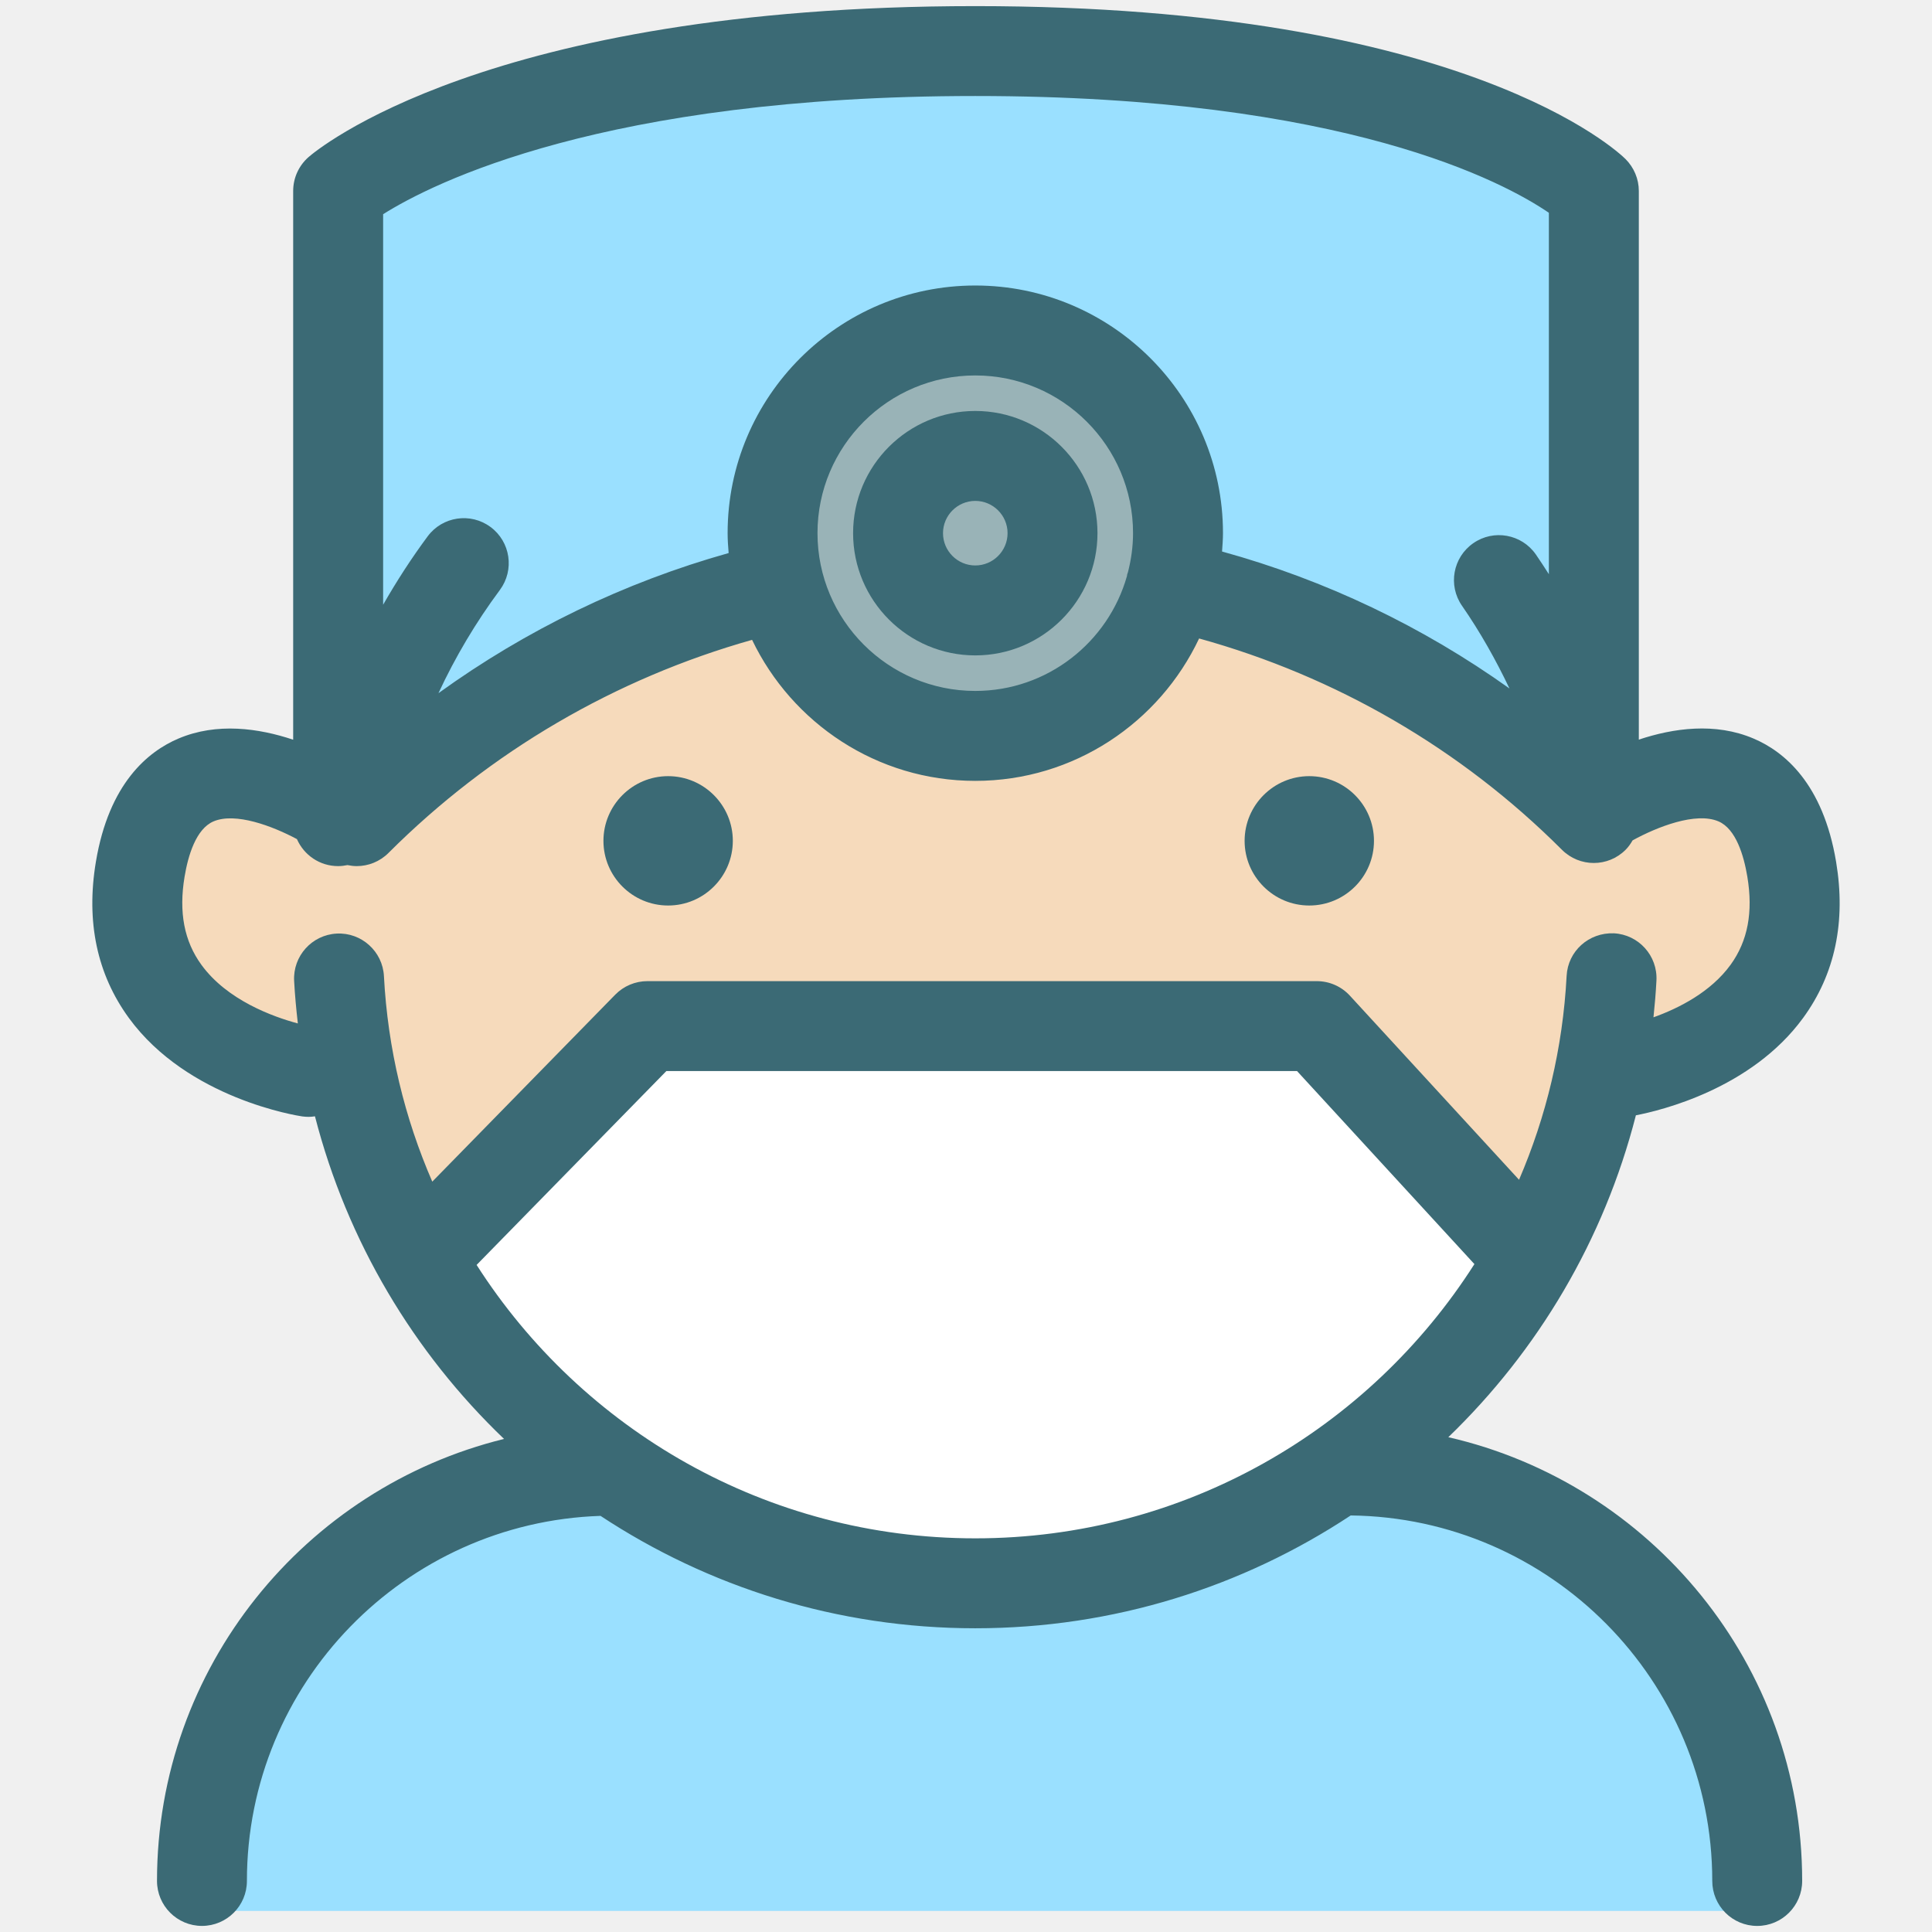
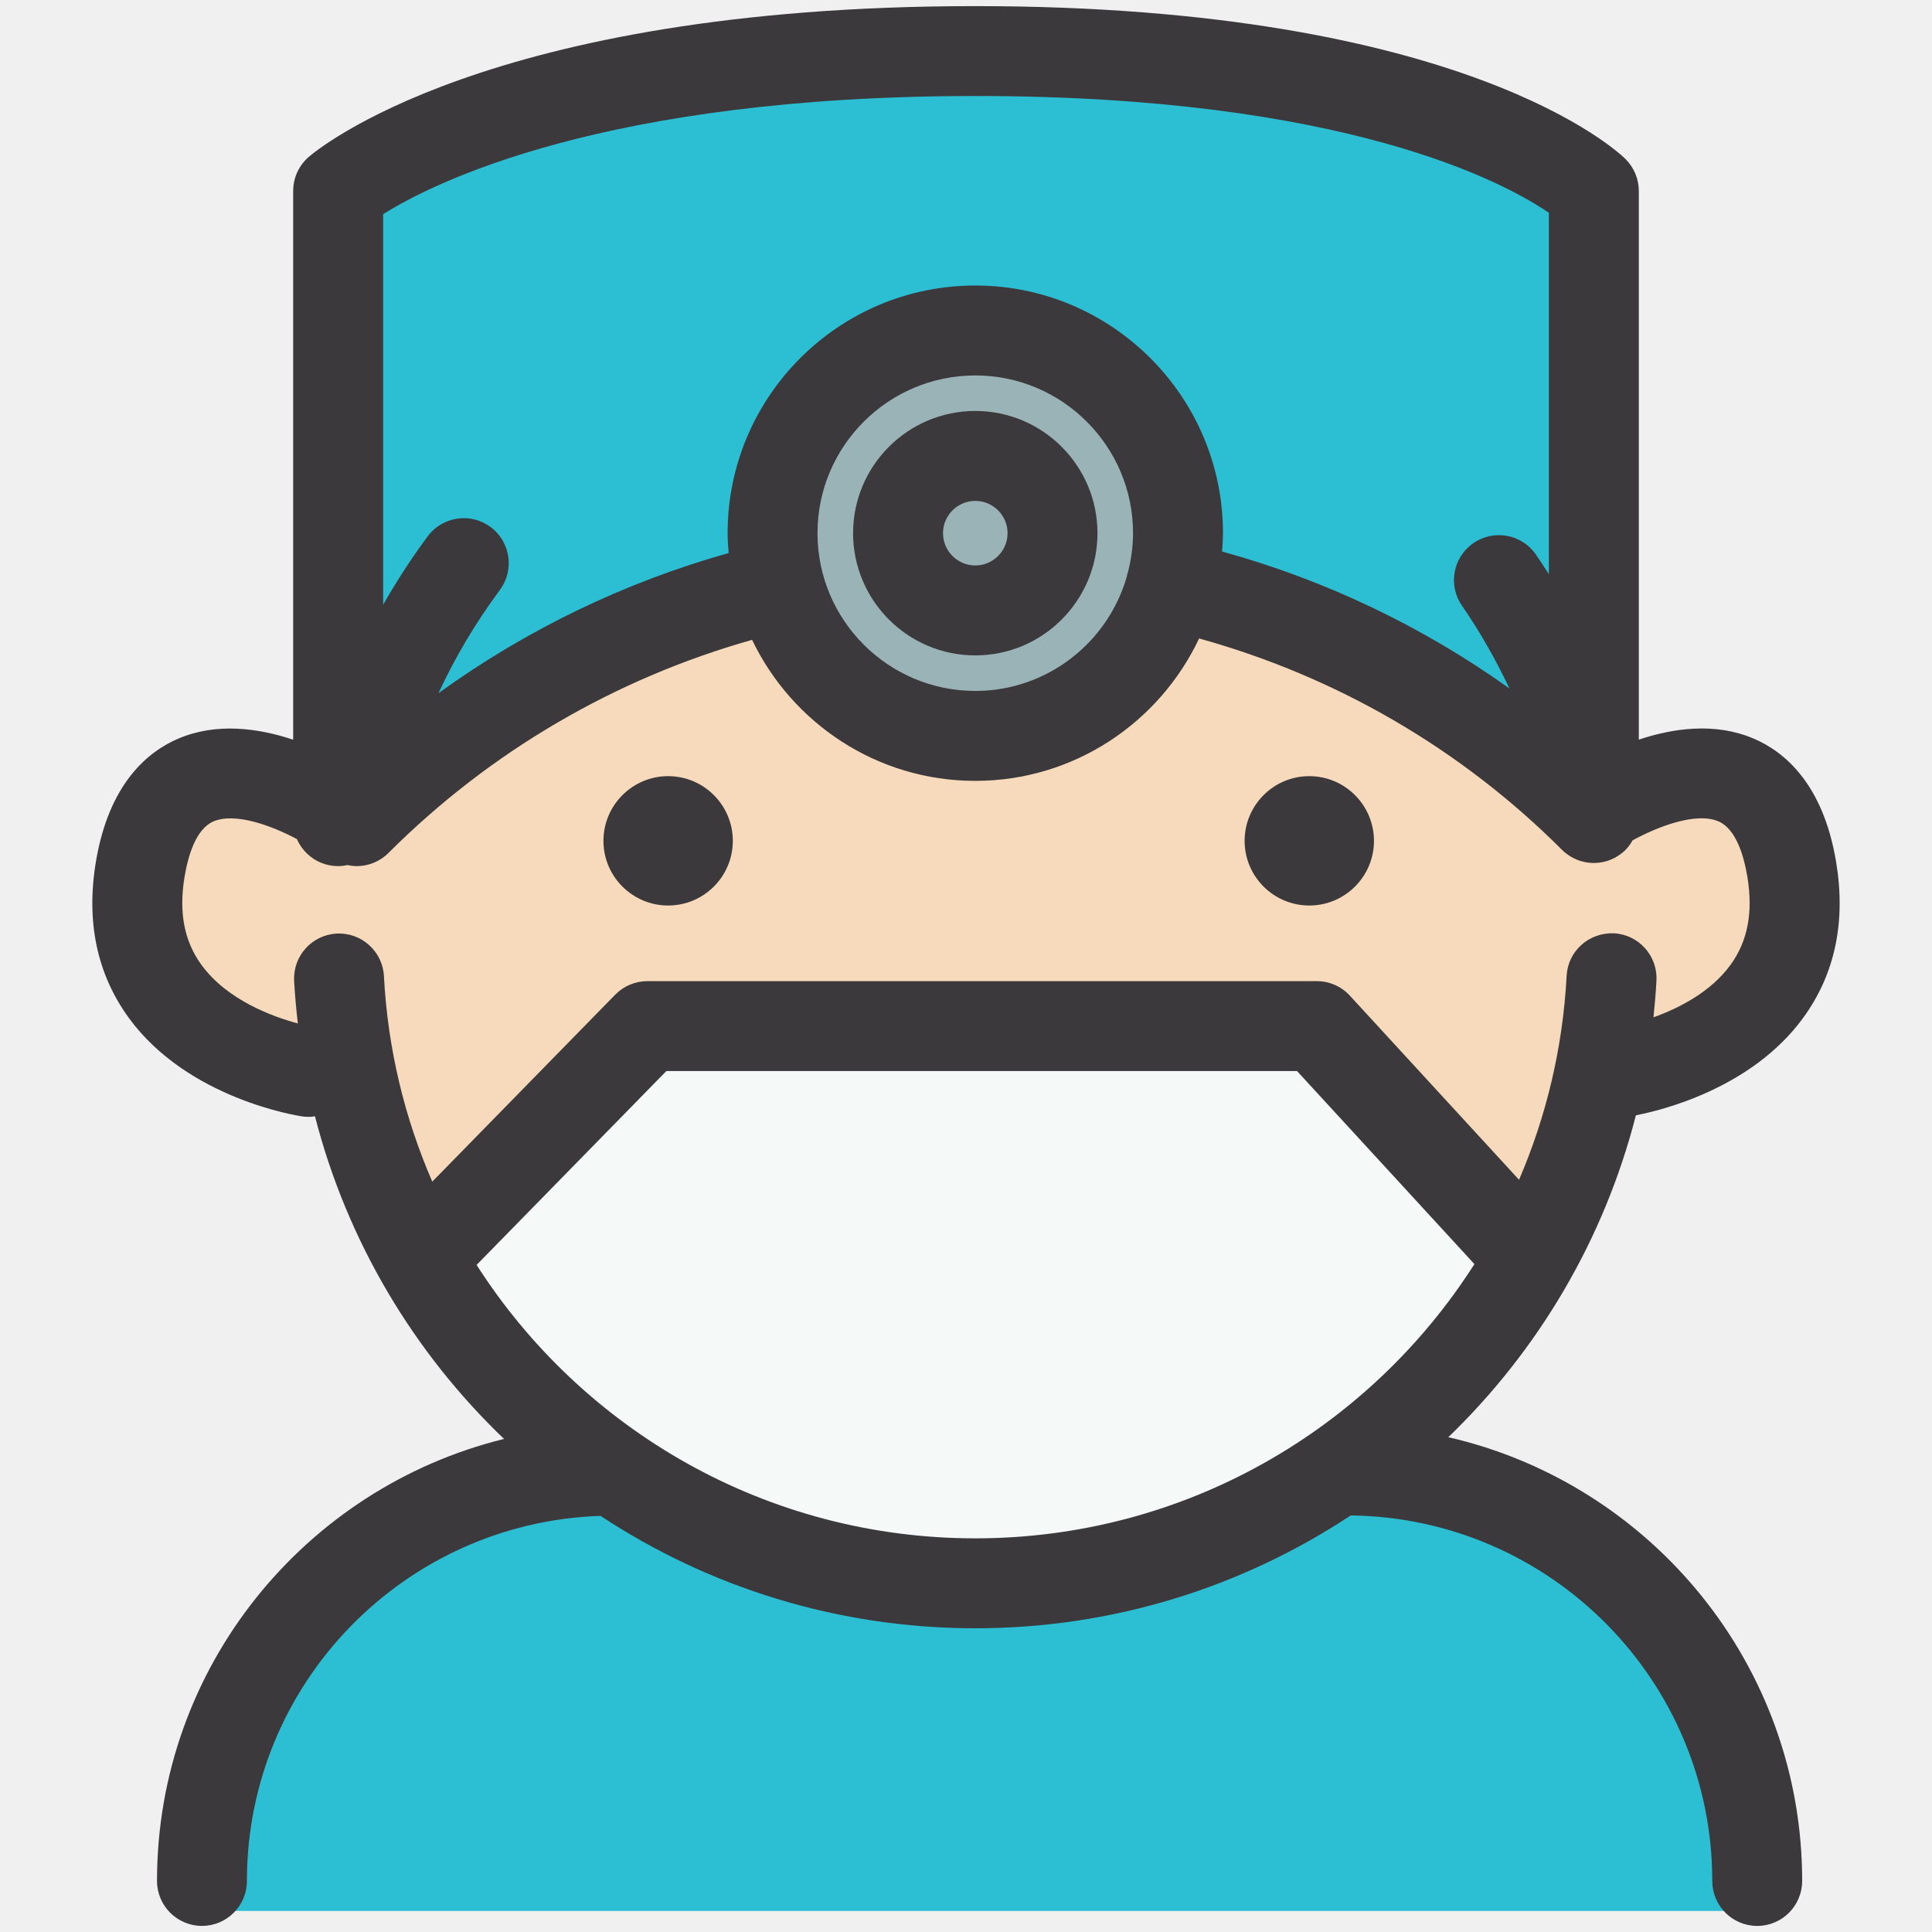
- <svg xmlns="http://www.w3.org/2000/svg" enable-background="new 0 0 91 91" height="91px" id="Layer_1" version="1.1" viewBox="0 0 91 91" width="91px" xml:space="preserve">
+ <svg xmlns="http://www.w3.org/2000/svg" width="91" height="91">
  <g>
-     <g>
-       <g>
-         <path d="M82.484,88.594c0-10.693-8.65-19.344-19.342-19.344H28.574c-10.692,0-19.344,8.649-19.344,19.344H82.484z     " fill="#9AE0FF" />
-         <path d="M82.484,90.008H9.231c-0.78,0-1.412-0.633-1.412-1.413c0-11.444,9.311-20.755,20.756-20.755h34.567     c11.443,0,20.756,9.311,20.756,20.755C83.897,89.374,83.264,90.008,82.484,90.008z M10.698,87.183h70.319     c-0.724-9.23-8.465-16.52-17.875-16.52H28.574C19.162,70.664,11.42,77.952,10.698,87.183z" fill="#9AE0FF" />
-       </g>
-     </g>
-     <g>
-       <g>
-         <path d="M45.859,16.499c-4.486,0-8.139,3.648-8.139,8.134c0,4.486,3.651,8.137,8.139,8.137     c3.744,0,6.896-2.546,7.84-5.997c0-0.011,0-0.02,0.004-0.028c0.006-0.019,0.013-0.034,0.018-0.054     c0.173-0.657,0.272-1.346,0.272-2.059C53.993,20.147,50.346,16.499,45.859,16.499z" fill="#99B3B7" />
-         <path d="M22.607,24.911c0.626,0.465,0.758,1.35,0.293,1.976c-1.702,2.296-3.024,4.788-3.969,7.441     c4.721-3.862,10.192-6.673,16.075-8.235c-0.064-0.479-0.109-0.964-0.109-1.46c0-6.041,4.918-10.959,10.962-10.959     c6.043,0,10.959,4.918,10.959,10.959c0,0.475-0.041,0.938-0.101,1.395c5.86,1.527,11.3,4.285,15.992,8.101     c-0.834-2.285-1.95-4.458-3.348-6.479c-0.445-0.643-0.285-1.52,0.354-1.965c0.641-0.445,1.521-0.283,1.965,0.359     c0.699,1.007,1.325,2.05,1.896,3.122V9.183c-1.743-1.287-9.231-5.846-27.722-5.846c-18.5,0-26.631,4.566-28.599,5.891v21.69     c0.913-2.005,2.039-3.915,3.372-5.712C21.097,24.579,21.981,24.446,22.607,24.911z" fill="#9AE0FF" />
-         <path d="M82.921,40.693c-0.284-1.695-0.88-2.75-1.782-3.135c-1.44-0.617-3.681,0.364-4.842,1.028     c-0.066,0.168-0.171,0.325-0.307,0.461c-0.275,0.275-0.639,0.415-0.998,0.415c-0.36,0-0.723-0.14-1-0.415     c-4.996-4.996-11.197-8.521-17.986-10.29c-1.633,4.005-5.562,6.836-10.146,6.836c-4.563,0-8.479-2.803-10.127-6.775     c-6.783,1.804-12.996,5.364-18.011,10.375c-0.275,0.276-0.637,0.414-0.998,0.414c-0.145,0-0.284-0.038-0.422-0.083     c-0.145,0.053-0.295,0.083-0.457,0.083c-0.654,0-1.199-0.447-1.358-1.052c-1.175-0.661-3.366-1.603-4.788-0.998     c-0.899,0.384-1.498,1.438-1.781,3.135c-0.313,1.877-0.01,3.411,0.923,4.688c1.884,2.583,5.788,3.222,5.827,3.228     c0.037,0.006,0.072,0.019,0.108,0.027c-0.144-0.971-0.243-1.955-0.296-2.953c-0.041-0.78,0.558-1.443,1.336-1.484     c0.778-0.038,1.443,0.558,1.484,1.335c0.204,3.89,1.18,7.56,2.765,10.874l9.342-9.544c0.266-0.272,0.63-0.427,1.009-0.427h31.525     c0.397,0,0.774,0.166,1.043,0.457l8.69,9.459c1.574-3.305,2.536-6.961,2.739-10.832c0.04-0.779,0.719-1.36,1.484-1.336     c0.777,0.04,1.375,0.704,1.336,1.483c-0.047,0.933-0.146,1.854-0.271,2.764c1.245-0.323,3.669-1.168,5.041-3.062     C82.934,44.094,83.233,42.564,82.921,40.693z" fill="#F6DABB" />
-         <path d="M31.012,49.264l-9.532,9.737c5.042,8.231,14.097,13.682,24.378,13.682     c10.293,0,19.355-5.461,24.394-13.705l-8.927-9.713L31.012,49.264L31.012,49.264z" fill="#FFFFFF" />
-       </g>
-     </g>
-     <g>
-       <path d="M45.938,19.357c-3.174,0-5.756,2.58-5.756,5.755s2.582,5.758,5.756,5.758c3.175,0,5.755-2.583,5.755-5.758    C51.692,21.938,49.112,19.357,45.938,19.357z M45.938,26.634c-0.838,0-1.521-0.682-1.521-1.521c0-0.837,0.684-1.52,1.521-1.52    c0.837,0,1.52,0.683,1.52,1.52C47.457,25.952,46.774,26.634,45.938,26.634z" fill="#3B6A75" />
-       <path d="M31.47,42.651c1.681,0,3.046-1.366,3.047-3.045c0-1.68-1.365-3.048-3.047-3.048    c-1.68,0-3.047,1.368-3.047,3.048C28.423,41.285,29.79,42.651,31.47,42.651z" fill="#3B6A75" />
-       <path d="M61.668,42.651c1.682,0,3.048-1.366,3.048-3.045c0-1.68-1.366-3.048-3.048-3.048    c-1.679,0-3.045,1.368-3.045,3.048C58.623,41.285,59.989,42.651,61.668,42.651z" fill="#3B6A75" />
-       <path d="M77.053,52.532c1.155-0.222,5.439-1.243,7.879-4.59c1.5-2.056,2.021-4.529,1.551-7.349    c-0.615-3.693-2.451-5.196-3.883-5.804c-1.815-0.776-3.791-0.49-5.409,0.048V8.994c0-0.563-0.228-1.104-0.627-1.503    c-0.296-0.295-7.521-7.203-30.625-7.203c-23.029,0-31.076,6.822-31.408,7.113c-0.459,0.403-0.722,0.982-0.722,1.593v25.847    c-1.617-0.539-3.591-0.825-5.408-0.052c-1.433,0.609-3.27,2.11-3.885,5.806c-0.47,2.82,0.053,5.293,1.553,7.352    c2.777,3.808,7.947,4.605,8.167,4.638c0.104,0.014,0.207,0.021,0.31,0.021c0.098,0,0.194-0.013,0.289-0.026    c1.52,5.902,4.659,11.131,8.906,15.196c-9.368,2.304-16.346,10.75-16.346,20.818c0,1.17,0.948,2.119,2.118,2.119    s2.118-0.949,2.117-2.118c0-9.304,7.423-16.891,16.656-17.195c5.075,3.348,11.145,5.294,17.652,5.294    c6.521,0,12.601-1.954,17.682-5.314c9.406,0.107,17.03,7.784,17.03,17.215c0,1.17,0.946,2.119,2.116,2.119s2.119-0.949,2.119-2.12    c0-10.184-7.137-18.714-16.667-20.9C72.433,63.627,75.547,58.415,77.053,52.532z M45.938,4.522c17.461,0,24.95,4.088,27.016,5.501    v17.023c-0.2-0.311-0.4-0.622-0.611-0.927c-0.667-0.963-1.986-1.202-2.946-0.536c-0.963,0.666-1.203,1.985-0.536,2.947    c0.86,1.242,1.595,2.55,2.237,3.898c-4.096-2.924-8.668-5.108-13.538-6.451c0.021-0.287,0.044-0.574,0.044-0.867    c0-6.431-5.234-11.662-11.666-11.662c-6.434,0-11.666,5.232-11.666,11.662c0,0.317,0.022,0.629,0.048,0.939    c-4.913,1.38-9.534,3.614-13.668,6.601c0.792-1.703,1.755-3.33,2.894-4.863c0.696-0.94,0.5-2.268-0.439-2.963    c-0.941-0.699-2.267-0.5-2.963,0.438c-0.77,1.038-1.464,2.115-2.098,3.222V10.089C20.371,8.626,28.455,4.522,45.938,4.522z     M53.128,26.953c-0.011,0.039-0.029,0.074-0.038,0.114c-0.005,0.022-0.004,0.043-0.008,0.065    c-0.883,3.119-3.748,5.412-7.145,5.412c-4.098,0-7.432-3.333-7.432-7.433c0-4.095,3.334-7.427,7.432-7.427    c4.097,0,7.431,3.332,7.431,7.427C53.368,25.749,53.279,26.363,53.128,26.953z M15.858,43.973    c-1.169,0.062-2.066,1.061-2.004,2.228c0.036,0.675,0.099,1.342,0.175,2.005c-1.175-0.316-3.327-1.094-4.538-2.756    c-0.816-1.117-1.077-2.479-0.797-4.158c0.165-0.992,0.536-2.247,1.36-2.602c1.034-0.442,2.776,0.216,3.932,0.833    c0.327,0.748,1.071,1.272,1.939,1.272c0.152,0,0.299-0.018,0.442-0.048c0.144,0.03,0.289,0.048,0.435,0.048    c0.542,0,1.084-0.208,1.497-0.621c4.786-4.783,10.685-8.218,17.125-10.036c1.882,3.922,5.88,6.642,10.513,6.642    c4.656,0,8.674-2.75,10.543-6.707c6.445,1.785,12.328,5.189,17.092,9.955c0.413,0.412,0.956,0.62,1.498,0.62    c0.543,0,1.085-0.208,1.497-0.621c0.136-0.135,0.24-0.287,0.331-0.445c1.153-0.633,2.978-1.351,4.045-0.894    c0.824,0.354,1.193,1.609,1.359,2.603c0.278,1.671,0.022,3.026-0.782,4.142c-0.94,1.3-2.456,2.06-3.639,2.484    c0.061-0.573,0.109-1.149,0.14-1.73c0.061-1.169-0.835-2.165-2.003-2.227c-1.182-0.044-2.166,0.836-2.228,2.005    c-0.179,3.405-0.965,6.638-2.241,9.604l-7.968-8.672c-0.402-0.437-0.966-0.684-1.56-0.684H30.495c-0.57,0-1.115,0.229-1.514,0.635    l-8.62,8.809c-1.297-2.985-2.097-6.244-2.277-9.679C18.024,44.809,17.021,43.911,15.858,43.973z M22.449,59.58l8.937-9.131h29.707    l8.354,9.092c-4.967,7.789-13.662,12.917-23.51,12.917C36.105,72.458,27.419,67.348,22.449,59.58z" fill="#3B6A75" />
-     </g>
+     <rect fill="none" id="canvas_background" height="402" width="582" y="-1" x="-1" />
+   </g>
+   <g>
+     <path id="svg_4" fill="#2cbfd3" d="m82.484,88.594c0,-10.693 -8.65,-19.344 -19.342,-19.344l-34.568,0c-10.692,0 -19.344,8.649 -19.344,19.344l73.254,0z" />
+     <path id="svg_5" fill="#2cbfd3" d="m82.484,90.008l-73.253,0c-0.78,0 -1.412,-0.633 -1.412,-1.413c0,-11.444 9.311,-20.755 20.756,-20.755l34.567,0c11.443,0 20.756,9.311 20.756,20.755c-0.001,0.779 -0.634,1.413 -1.414,1.413zm-71.786,-2.825l70.319,0c-0.724,-9.23 -8.465,-16.52 -17.875,-16.52l-34.568,0c-9.412,0.001 -17.154,7.289 -17.876,16.52z" />
+     <path id="svg_8" fill="#99b3b7" d="m45.859,16.499c-4.486,0 -8.139,3.648 -8.139,8.134c0,4.486 3.651,8.137 8.139,8.137c3.744,0 6.896,-2.546 7.84,-5.997c0,-0.011 0,-0.02 0.004,-0.028c0.006,-0.019 0.013,-0.034 0.018,-0.054c0.173,-0.657 0.272,-1.346 0.272,-2.059c0,-4.485 -3.647,-8.133 -8.134,-8.133z" />
+     <path id="svg_9" fill="#2cbfd3" d="m22.607,24.911c0.626,0.465 0.758,1.35 0.293,1.976c-1.702,2.296 -3.024,4.788 -3.969,7.441c4.721,-3.862 10.192,-6.673 16.075,-8.235c-0.064,-0.479 -0.109,-0.964 -0.109,-1.46c0,-6.041 4.918,-10.959 10.962,-10.959c6.043,0 10.959,4.918 10.959,10.959c0,0.475 -0.041,0.938 -0.101,1.395c5.86,1.527 11.3,4.285 15.992,8.101c-0.834,-2.285 -1.95,-4.458 -3.348,-6.479c-0.445,-0.643 -0.285,-1.52 0.354,-1.965c0.641,-0.445 1.521,-0.283 1.965,0.359c0.699,1.007 1.325,2.05 1.896,3.122l0,-19.983c-1.743,-1.287 -9.231,-5.846 -27.722,-5.846c-18.5,0 -26.631,4.566 -28.599,5.891l0,21.69c0.913,-2.005 2.039,-3.915 3.372,-5.712c0.47,-0.627 1.354,-0.76 1.98,-0.295z" />
+     <path id="svg_10" fill="#F6DABB" d="m82.921,40.693c-0.284,-1.695 -0.88,-2.75 -1.782,-3.135c-1.44,-0.617 -3.681,0.364 -4.842,1.028c-0.066,0.168 -0.171,0.325 -0.307,0.461c-0.275,0.275 -0.639,0.415 -0.998,0.415c-0.36,0 -0.723,-0.14 -1,-0.415c-4.996,-4.996 -11.197,-8.521 -17.986,-10.29c-1.633,4.005 -5.562,6.836 -10.146,6.836c-4.563,0 -8.479,-2.803 -10.127,-6.775c-6.783,1.804 -12.996,5.364 -18.011,10.375c-0.275,0.276 -0.637,0.414 -0.998,0.414c-0.145,0 -0.284,-0.038 -0.422,-0.083c-0.145,0.053 -0.295,0.083 -0.457,0.083c-0.654,0 -1.199,-0.447 -1.358,-1.052c-1.175,-0.661 -3.366,-1.603 -4.788,-0.998c-0.899,0.384 -1.498,1.438 -1.781,3.135c-0.313,1.877 -0.01,3.411 0.923,4.688c1.884,2.583 5.788,3.222 5.827,3.228c0.037,0.006 0.072,0.019 0.108,0.027c-0.144,-0.971 -0.243,-1.955 -0.296,-2.953c-0.041,-0.78 0.558,-1.443 1.336,-1.484c0.778,-0.038 1.443,0.558 1.484,1.335c0.204,3.89 1.18,7.56 2.765,10.874l9.342,-9.544c0.266,-0.272 0.63,-0.427 1.009,-0.427l31.525,0c0.397,0 0.774,0.166 1.043,0.457l8.69,9.459c1.574,-3.305 2.536,-6.961 2.739,-10.832c0.04,-0.779 0.719,-1.36 1.484,-1.336c0.777,0.04 1.375,0.704 1.336,1.483c-0.047,0.933 -0.146,1.854 -0.271,2.764c1.245,-0.323 3.669,-1.168 5.041,-3.062c0.931,-1.275 1.23,-2.805 0.918,-4.676z" />
+     <path id="svg_11" fill="#f5f9f8" d="m31.012,49.264l-9.532,9.737c5.042,8.231 14.097,13.682 24.378,13.682c10.293,0 19.355,-5.461 24.394,-13.705l-8.927,-9.713l-30.313,-0.001l0,0z" />
+     <path id="svg_13" fill="#3c393d" d="m45.938,19.357c-3.174,0 -5.756,2.58 -5.756,5.755s2.582,5.758 5.756,5.758c3.175,0 5.755,-2.583 5.755,-5.758c-0.001,-3.174 -2.581,-5.755 -5.755,-5.755zm0,7.277c-0.838,0 -1.521,-0.682 -1.521,-1.521c0,-0.837 0.684,-1.52 1.521,-1.52c0.837,0 1.52,0.683 1.52,1.52c-0.001,0.839 -0.684,1.521 -1.52,1.521z" />
+     <path id="svg_14" fill="#3c393d" d="m31.47,42.651c1.681,0 3.046,-1.366 3.047,-3.045c0,-1.68 -1.365,-3.048 -3.047,-3.048c-1.68,0 -3.047,1.368 -3.047,3.048c0,1.679 1.367,3.045 3.047,3.045z" />
+     <path id="svg_15" fill="#3c393d" d="m61.668,42.651c1.682,0 3.048,-1.366 3.048,-3.045c0,-1.68 -1.366,-3.048 -3.048,-3.048c-1.679,0 -3.045,1.368 -3.045,3.048c0,1.679 1.366,3.045 3.045,3.045z" />
+     <path id="svg_16" fill="#3c393d" d="m77.053,52.532c1.155,-0.222 5.439,-1.243 7.879,-4.59c1.5,-2.056 2.021,-4.529 1.551,-7.349c-0.615,-3.693 -2.451,-5.196 -3.883,-5.804c-1.815,-0.776 -3.791,-0.49 -5.409,0.048l0,-25.843c0,-0.563 -0.228,-1.104 -0.627,-1.503c-0.296,-0.295 -7.521,-7.203 -30.625,-7.203c-23.029,0 -31.076,6.822 -31.408,7.113c-0.459,0.403 -0.722,0.982 -0.722,1.593l0,25.847c-1.617,-0.539 -3.591,-0.825 -5.408,-0.052c-1.433,0.609 -3.27,2.11 -3.885,5.806c-0.47,2.82 0.053,5.293 1.553,7.352c2.777,3.808 7.947,4.605 8.167,4.638c0.104,0.014 0.207,0.021 0.31,0.021c0.098,0 0.194,-0.013 0.289,-0.026c1.52,5.902 4.659,11.131 8.906,15.196c-9.368,2.304 -16.346,10.75 -16.346,20.818c0,1.17 0.948,2.119 2.118,2.119s2.118,-0.949 2.117,-2.118c0,-9.304 7.423,-16.891 16.656,-17.195c5.075,3.348 11.145,5.294 17.652,5.294c6.521,0 12.601,-1.954 17.682,-5.314c9.406,0.107 17.03,7.784 17.03,17.215c0,1.17 0.946,2.119 2.116,2.119s2.119,-0.949 2.119,-2.12c0,-10.184 -7.137,-18.714 -16.667,-20.9c4.215,-4.067 7.329,-9.279 8.835,-15.162zm-31.115,-48.01c17.461,0 24.95,4.088 27.016,5.501l0,17.023c-0.2,-0.311 -0.4,-0.622 -0.611,-0.927c-0.667,-0.963 -1.986,-1.202 -2.946,-0.536c-0.963,0.666 -1.203,1.985 -0.536,2.947c0.86,1.242 1.595,2.55 2.237,3.898c-4.096,-2.924 -8.668,-5.108 -13.538,-6.451c0.021,-0.287 0.044,-0.574 0.044,-0.867c0,-6.431 -5.234,-11.662 -11.666,-11.662c-6.434,0 -11.666,5.232 -11.666,11.662c0,0.317 0.022,0.629 0.048,0.939c-4.913,1.38 -9.534,3.614 -13.668,6.601c0.792,-1.703 1.755,-3.33 2.894,-4.863c0.696,-0.94 0.5,-2.268 -0.439,-2.963c-0.941,-0.699 -2.267,-0.5 -2.963,0.438c-0.77,1.038 -1.464,2.115 -2.098,3.222l0,-18.395c2.325,-1.463 10.409,-5.567 27.892,-5.567zm7.19,22.431c-0.011,0.039 -0.029,0.074 -0.038,0.114c-0.005,0.022 -0.004,0.043 -0.008,0.065c-0.883,3.119 -3.748,5.412 -7.145,5.412c-4.098,0 -7.432,-3.333 -7.432,-7.433c0,-4.095 3.334,-7.427 7.432,-7.427c4.097,0 7.431,3.332 7.431,7.427c0,0.638 -0.089,1.252 -0.24,1.842zm-37.27,17.02c-1.169,0.062 -2.066,1.061 -2.004,2.228c0.036,0.675 0.099,1.342 0.175,2.005c-1.175,-0.316 -3.327,-1.094 -4.538,-2.756c-0.816,-1.117 -1.077,-2.479 -0.797,-4.158c0.165,-0.992 0.536,-2.247 1.36,-2.602c1.034,-0.442 2.776,0.216 3.932,0.833c0.327,0.748 1.071,1.272 1.939,1.272c0.152,0 0.299,-0.018 0.442,-0.048c0.144,0.03 0.289,0.048 0.435,0.048c0.542,0 1.084,-0.208 1.497,-0.621c4.786,-4.783 10.685,-8.218 17.125,-10.036c1.882,3.922 5.88,6.642 10.513,6.642c4.656,0 8.674,-2.75 10.543,-6.707c6.445,1.785 12.328,5.189 17.092,9.955c0.413,0.412 0.956,0.62 1.498,0.62c0.543,0 1.085,-0.208 1.497,-0.621c0.136,-0.135 0.24,-0.287 0.331,-0.445c1.153,-0.633 2.978,-1.351 4.045,-0.894c0.824,0.354 1.193,1.609 1.359,2.603c0.278,1.671 0.022,3.026 -0.782,4.142c-0.94,1.3 -2.456,2.06 -3.639,2.484c0.061,-0.573 0.109,-1.149 0.14,-1.73c0.061,-1.169 -0.835,-2.165 -2.003,-2.227c-1.182,-0.044 -2.166,0.836 -2.228,2.005c-0.179,3.405 -0.965,6.638 -2.241,9.604l-7.968,-8.672c-0.402,-0.437 -0.966,-0.684 -1.56,-0.684l-31.526,0c-0.57,0 -1.115,0.229 -1.514,0.635l-8.62,8.809c-1.297,-2.985 -2.097,-6.244 -2.277,-9.679c-0.06,-1.169 -1.063,-2.067 -2.226,-2.005zm6.591,15.607l8.937,-9.131l29.707,0l8.354,9.092c-4.967,7.789 -13.662,12.917 -23.51,12.917c-9.832,0 -18.518,-5.11 -23.488,-12.878z" />
  </g>
</svg>
